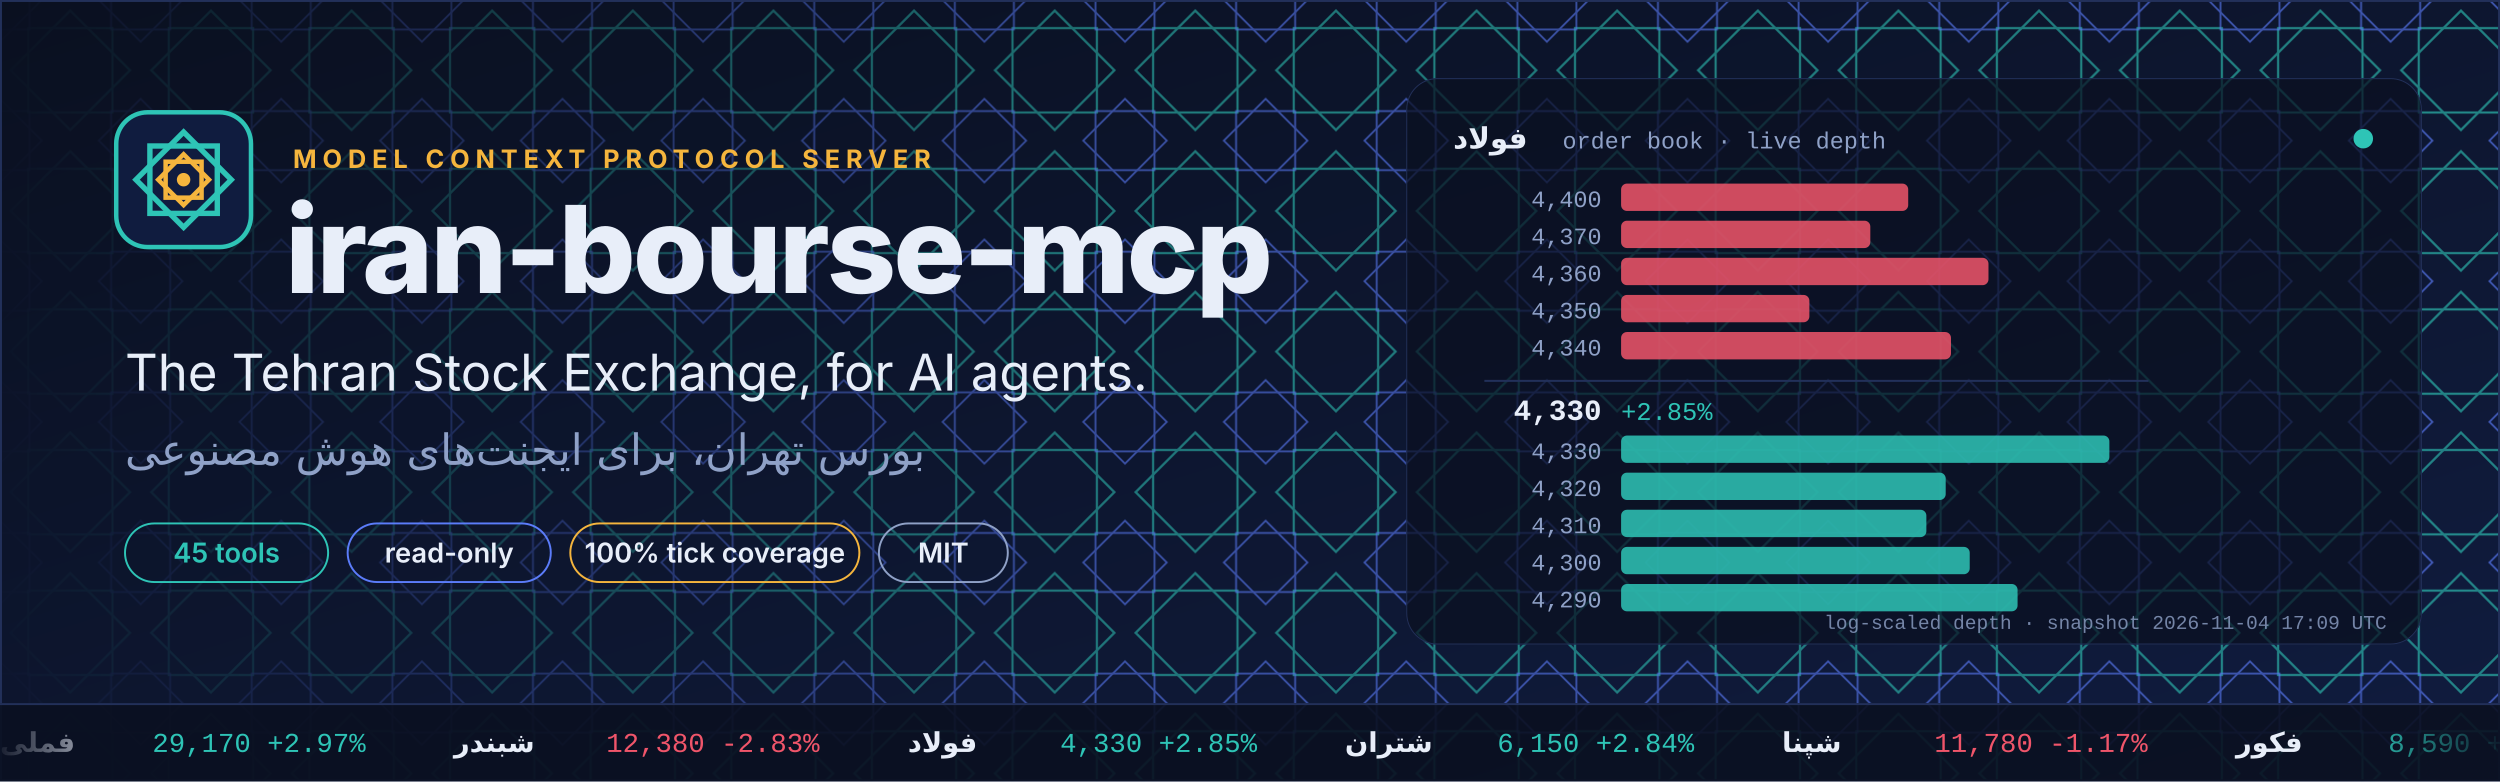
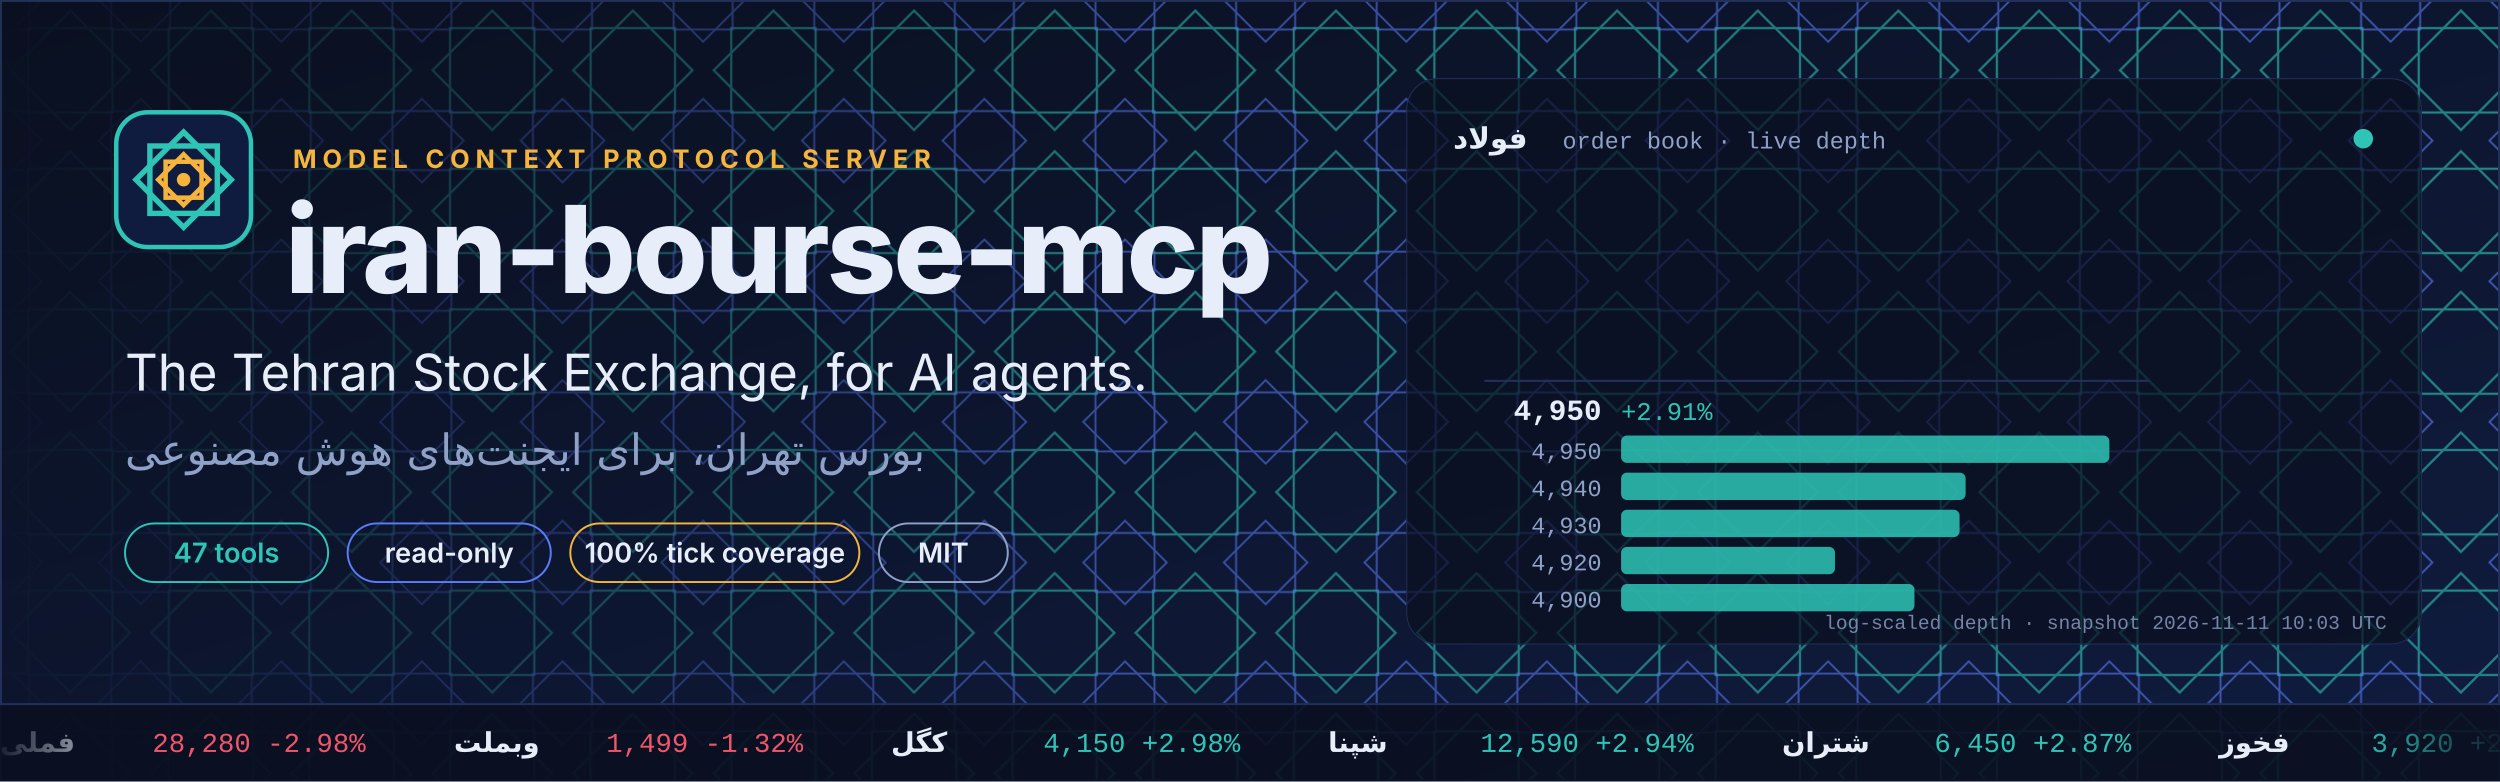
<svg xmlns="http://www.w3.org/2000/svg" viewBox="0 0 1280 400" width="1280" height="400" role="img" aria-label="iran-bourse-mcp: the Tehran Stock Exchange for AI agents">
  <defs>
    <linearGradient id="bg" x1="0" y1="0" x2="1" y2="1">
      <stop offset="0" stop-color="#0A1020" />
      <stop offset="1" stop-color="#101C3F" />
    </linearGradient>
    <linearGradient id="fade" x1="0" y1="0" x2="1" y2="0">
      <stop offset="0" stop-color="#fff" stop-opacity="0" />
      <stop offset=".45" stop-color="#fff" stop-opacity=".9" />
      <stop offset="1" stop-color="#fff" />
    </linearGradient>
    <mask id="m">
      <rect width="1280" height="400" fill="url(#fade)" />
    </mask>
    <linearGradient id="tfade" x1="0" y1="0" x2="1" y2="0">
      <stop offset="0" stop-color="#fff" stop-opacity="0" />
      <stop offset=".06" stop-color="#fff" />
      <stop offset=".94" stop-color="#fff" />
      <stop offset="1" stop-color="#fff" stop-opacity="0" />
    </linearGradient>
    <mask id="tm">
      <rect width="1280" height="40" fill="url(#tfade)" />
    </mask>
    <pattern id="tiles" width="72" height="72" patternUnits="userSpaceOnUse">
      <g transform="translate(36.0 36.0)" fill="none" stroke="#2EC4B6" stroke-width="1.2" opacity="0.6">
        <rect x="-21.6" y="-21.6" width="43.2" height="43.2" />
        <rect x="-21.6" y="-21.6" width="43.2" height="43.2" transform="rotate(45)" />
      </g>
      <g transform="translate(0 0)" fill="none" stroke="#5B7CFA" stroke-width="1" opacity="0.6">
        <rect x="-15.12" y="-15.12" width="30.24" height="30.24" />
        <rect x="-15.12" y="-15.12" width="30.24" height="30.24" transform="rotate(45)" />
      </g>
      <g transform="translate(72 0)" fill="none" stroke="#5B7CFA" stroke-width="1" opacity="0.6">
        <rect x="-15.12" y="-15.12" width="30.24" height="30.24" />
        <rect x="-15.12" y="-15.12" width="30.24" height="30.24" transform="rotate(45)" />
      </g>
      <g transform="translate(0 72)" fill="none" stroke="#5B7CFA" stroke-width="1" opacity="0.6">
        <rect x="-15.12" y="-15.12" width="30.24" height="30.24" />
        <rect x="-15.12" y="-15.12" width="30.24" height="30.24" transform="rotate(45)" />
      </g>
      <g transform="translate(72 72)" fill="none" stroke="#5B7CFA" stroke-width="1" opacity="0.6">
        <rect x="-15.12" y="-15.12" width="30.24" height="30.24" />
        <rect x="-15.12" y="-15.12" width="30.24" height="30.24" transform="rotate(45)" />
      </g>
    </pattern>
    <clipPath id="ob">
      <rect x="720" y="40" width="520" height="290" rx="16" />
    </clipPath>
  </defs>
  <rect width="1280" height="400" fill="url(#bg)" />
  <rect width="1280" height="400" fill="url(#tiles)" mask="url(#m)" />
  <rect x=".5" y=".5" width="1279" height="399" fill="none" stroke="#22305A" />
  <g transform="translate(94 92) scale(1.15)">
    <rect x="-30" y="-30" width="60" height="60" rx="14" fill="#101C3F" stroke="#2EC4B6" stroke-width="2" />
    <g transform="translate(0 0)" fill="none" stroke="#2EC4B6" stroke-width="2.4" opacity="1">
      <rect x="-15" y="-15" width="30" height="30" />
      <rect x="-15" y="-15" width="30" height="30" transform="rotate(45)" />
    </g>
    <g transform="translate(0 0)" fill="none" stroke="#F5B53D" stroke-width="2" opacity="1">
      <rect x="-8" y="-8" width="16" height="16" />
      <rect x="-8" y="-8" width="16" height="16" transform="rotate(45)" />
    </g>
    <circle r="3" fill="#F5B53D" />
  </g>
  <text x="150" y="86" font-family="'Segoe UI','Inter','Helvetica Neue',Tahoma,Arial,sans-serif" font-size="13" font-weight="700" letter-spacing="3" fill="#F5B53D">MODEL CONTEXT PROTOCOL SERVER</text>
  <text x="146" y="150" font-family="'Segoe UI','Inter','Helvetica Neue',Tahoma,Arial,sans-serif" font-size="62" font-weight="800" fill="#E8EEF9" letter-spacing="-1.5">iran-bourse-mcp</text>
  <text x="64" y="200" font-family="'Segoe UI','Inter','Helvetica Neue',Tahoma,Arial,sans-serif" font-size="26" fill="#E8EEF9">The Tehran Stock Exchange, for AI agents.</text>
  <text x="64" y="238" font-family="'Segoe UI','Inter','Helvetica Neue',Tahoma,Arial,sans-serif" font-size="22" fill="#8FA1C7" unicode-bidi="plaintext">بورس تهران، برای ایجنت‌های هوش مصنوعی</text>
  <g font-family="'Segoe UI','Inter','Helvetica Neue',Tahoma,Arial,sans-serif" font-size="14" font-weight="600">
    <rect x="64" y="268" width="104" height="30" rx="15" fill="none" stroke="#2EC4B6" />
-     <text x="116" y="288" text-anchor="middle" fill="#2EC4B6">45 tools</text>
+     <text x="116" y="288" text-anchor="middle" fill="#2EC4B6">47 tools</text>
    <rect x="178" y="268" width="104" height="30" rx="15" fill="none" stroke="#5B7CFA" />
    <text x="230" y="288" text-anchor="middle" fill="#E8EEF9">read-only</text>
    <rect x="292" y="268" width="148" height="30" rx="15" fill="none" stroke="#F5B53D" />
    <text x="366" y="288" text-anchor="middle" fill="#E8EEF9">100% tick coverage</text>
    <rect x="450" y="268" width="66" height="30" rx="15" fill="none" stroke="#8FA1C7" />
    <text x="483" y="288" text-anchor="middle" fill="#E8EEF9">MIT</text>
  </g>
  <g clip-path="url(#ob)">
    <rect x="720" y="40" width="520" height="290" rx="16" fill="#0A1020" fill-opacity=".72" stroke="#22305A" />
    <text x="744" y="76" font-family="'Segoe UI','Inter','Helvetica Neue',Tahoma,Arial,sans-serif" font-size="15" font-weight="700" fill="#E8EEF9">فولاد</text>
    <text x="800" y="76" font-family="'JetBrains Mono','SFMono-Regular',Consolas,'Liberation Mono',Menlo,monospace" font-size="12" fill="#8FA1C7">order book · live depth</text>
    <circle cx="1210" cy="71" r="5" fill="#2EC4B6">
      <animate attributeName="opacity" values="1;.25;1" dur="1.6s" repeatCount="indefinite" />
    </circle>
-     <g>
-       <rect x="830" y="94" width="147.0" height="14" rx="3" fill="#F0556A" opacity=".85">
-         <animate attributeName="width" values="147.0;105.8;154.3;147.0" dur="3.0s" repeatCount="indefinite" />
-       </rect>
-       <text x="820" y="106" text-anchor="end" font-family="'JetBrains Mono','SFMono-Regular',Consolas,'Liberation Mono',Menlo,monospace" font-size="12" fill="#8FA1C7">4,400</text>
-     </g>
-     <g>
-       <rect x="830" y="113" width="127.6" height="14" rx="3" fill="#F0556A" opacity=".85">
-         <animate attributeName="width" values="127.6;91.9;134.0;127.6" dur="3.7s" repeatCount="indefinite" />
-       </rect>
-       <text x="820" y="125" text-anchor="end" font-family="'JetBrains Mono','SFMono-Regular',Consolas,'Liberation Mono',Menlo,monospace" font-size="12" fill="#8FA1C7">4,370</text>
-     </g>
-     <g>
-       <rect x="830" y="132" width="188.1" height="14" rx="3" fill="#F0556A" opacity=".85">
-         <animate attributeName="width" values="188.1;135.4;197.5;188.1" dur="4.4s" repeatCount="indefinite" />
-       </rect>
-       <text x="820" y="144" text-anchor="end" font-family="'JetBrains Mono','SFMono-Regular',Consolas,'Liberation Mono',Menlo,monospace" font-size="12" fill="#8FA1C7">4,360</text>
-     </g>
-     <g>
-       <rect x="830" y="151" width="96.4" height="14" rx="3" fill="#F0556A" opacity=".85">
-         <animate attributeName="width" values="96.4;69.4;101.2;96.4" dur="5.1s" repeatCount="indefinite" />
-       </rect>
-       <text x="820" y="163" text-anchor="end" font-family="'JetBrains Mono','SFMono-Regular',Consolas,'Liberation Mono',Menlo,monospace" font-size="12" fill="#8FA1C7">4,350</text>
-     </g>
-     <g>
-       <rect x="830" y="170" width="168.9" height="14" rx="3" fill="#F0556A" opacity=".85">
-         <animate attributeName="width" values="168.9;121.6;177.3;168.9" dur="5.8s" repeatCount="indefinite" />
-       </rect>
-       <text x="820" y="182" text-anchor="end" font-family="'JetBrains Mono','SFMono-Regular',Consolas,'Liberation Mono',Menlo,monospace" font-size="12" fill="#8FA1C7">4,340</text>
-     </g>
    <line x1="760" x2="1100" y1="195" y2="195" stroke="#22305A" />
-     <text x="820" y="215" text-anchor="end" font-family="'JetBrains Mono','SFMono-Regular',Consolas,'Liberation Mono',Menlo,monospace" font-size="15" font-weight="700" fill="#E8EEF9">4,330</text>
-     <text x="830" y="215" font-family="'JetBrains Mono','SFMono-Regular',Consolas,'Liberation Mono',Menlo,monospace" font-size="13" fill="#2EC4B6">+2.85%</text>
+     <text x="820" y="215" text-anchor="end" font-family="'JetBrains Mono','SFMono-Regular',Consolas,'Liberation Mono',Menlo,monospace" font-size="15" font-weight="700" fill="#E8EEF9">4,950</text>
+     <text x="830" y="215" font-family="'JetBrains Mono','SFMono-Regular',Consolas,'Liberation Mono',Menlo,monospace" font-size="13" fill="#2EC4B6">+2.91%</text>
    <g>
      <rect x="830" y="223" width="250.0" height="14" rx="3" fill="#2EC4B6" opacity=".85">
        <animate attributeName="width" values="250.0;270.0;200.0;250.0" dur="2.6s" repeatCount="indefinite" />
      </rect>
-       <text x="820" y="235" text-anchor="end" font-family="'JetBrains Mono','SFMono-Regular',Consolas,'Liberation Mono',Menlo,monospace" font-size="12" fill="#8FA1C7">4,330</text>
-     </g>
-     <g>
-       <rect x="830" y="242" width="166.2" height="14" rx="3" fill="#2EC4B6" opacity=".85">
-         <animate attributeName="width" values="166.2;179.5;133.0;166.2" dur="3.2s" repeatCount="indefinite" />
-       </rect>
-       <text x="820" y="254" text-anchor="end" font-family="'JetBrains Mono','SFMono-Regular',Consolas,'Liberation Mono',Menlo,monospace" font-size="12" fill="#8FA1C7">4,320</text>
-     </g>
-     <g>
-       <rect x="830" y="261" width="156.3" height="14" rx="3" fill="#2EC4B6" opacity=".85">
-         <animate attributeName="width" values="156.3;168.8;125.0;156.3" dur="3.8s" repeatCount="indefinite" />
-       </rect>
-       <text x="820" y="273" text-anchor="end" font-family="'JetBrains Mono','SFMono-Regular',Consolas,'Liberation Mono',Menlo,monospace" font-size="12" fill="#8FA1C7">4,310</text>
-     </g>
-     <g>
-       <rect x="830" y="280" width="178.5" height="14" rx="3" fill="#2EC4B6" opacity=".85">
-         <animate attributeName="width" values="178.5;192.8;142.8;178.5" dur="4.4s" repeatCount="indefinite" />
-       </rect>
-       <text x="820" y="292" text-anchor="end" font-family="'JetBrains Mono','SFMono-Regular',Consolas,'Liberation Mono',Menlo,monospace" font-size="12" fill="#8FA1C7">4,300</text>
-     </g>
-     <g>
-       <rect x="830" y="299" width="203.0" height="14" rx="3" fill="#2EC4B6" opacity=".85">
-         <animate attributeName="width" values="203.0;219.2;162.4;203.0" dur="5.0s" repeatCount="indefinite" />
-       </rect>
-       <text x="820" y="311" text-anchor="end" font-family="'JetBrains Mono','SFMono-Regular',Consolas,'Liberation Mono',Menlo,monospace" font-size="12" fill="#8FA1C7">4,290</text>
-     </g>
-   </g>
-   <text x="1222" y="322" text-anchor="end" font-family="'JetBrains Mono','SFMono-Regular',Consolas,'Liberation Mono',Menlo,monospace" font-size="10" fill="#8FA1C7" opacity=".8">log-scaled depth · snapshot 2026-11-04 17:09 UTC</text>
+       <text x="820" y="235" text-anchor="end" font-family="'JetBrains Mono','SFMono-Regular',Consolas,'Liberation Mono',Menlo,monospace" font-size="12" fill="#8FA1C7">4,950</text>
+     </g>
+     <g>
+       <rect x="830" y="242" width="176.4" height="14" rx="3" fill="#2EC4B6" opacity=".85">
+         <animate attributeName="width" values="176.4;190.5;141.1;176.4" dur="3.2s" repeatCount="indefinite" />
+       </rect>
+       <text x="820" y="254" text-anchor="end" font-family="'JetBrains Mono','SFMono-Regular',Consolas,'Liberation Mono',Menlo,monospace" font-size="12" fill="#8FA1C7">4,940</text>
+     </g>
+     <g>
+       <rect x="830" y="261" width="173.3" height="14" rx="3" fill="#2EC4B6" opacity=".85">
+         <animate attributeName="width" values="173.3;187.2;138.7;173.3" dur="3.8s" repeatCount="indefinite" />
+       </rect>
+       <text x="820" y="273" text-anchor="end" font-family="'JetBrains Mono','SFMono-Regular',Consolas,'Liberation Mono',Menlo,monospace" font-size="12" fill="#8FA1C7">4,930</text>
+     </g>
+     <g>
+       <rect x="830" y="280" width="109.5" height="14" rx="3" fill="#2EC4B6" opacity=".85">
+         <animate attributeName="width" values="109.5;118.2;87.6;109.5" dur="4.4s" repeatCount="indefinite" />
+       </rect>
+       <text x="820" y="292" text-anchor="end" font-family="'JetBrains Mono','SFMono-Regular',Consolas,'Liberation Mono',Menlo,monospace" font-size="12" fill="#8FA1C7">4,920</text>
+     </g>
+     <g>
+       <rect x="830" y="299" width="150.2" height="14" rx="3" fill="#2EC4B6" opacity=".85">
+         <animate attributeName="width" values="150.2;162.2;120.1;150.2" dur="5.0s" repeatCount="indefinite" />
+       </rect>
+       <text x="820" y="311" text-anchor="end" font-family="'JetBrains Mono','SFMono-Regular',Consolas,'Liberation Mono',Menlo,monospace" font-size="12" fill="#8FA1C7">4,900</text>
+     </g>
+   </g>
+   <text x="1222" y="322" text-anchor="end" font-family="'JetBrains Mono','SFMono-Regular',Consolas,'Liberation Mono',Menlo,monospace" font-size="10" fill="#8FA1C7" opacity=".8">log-scaled depth · snapshot 2026-11-11 10:03 UTC</text>
  <rect x="0" y="360" width="1280" height="40" fill="#0A1020" opacity=".9" />
  <line x1="0" x2="1280" y1="360.5" y2="360.5" stroke="#22305A" />
  <g mask="url(#tm)" transform="translate(0 360)">
    <g transform="translate(0 25)">
      <g>
-         <animateTransform attributeName="transform" type="translate" from="0 0" to="-3211 0" dur="58s" repeatCount="indefinite" />
+         <animateTransform attributeName="transform" type="translate" from="0 0" to="-3168 0" dur="58s" repeatCount="indefinite" />
        <text x="0" y="0" font-family="'Segoe UI','Inter','Helvetica Neue',Tahoma,Arial,sans-serif" font-size="14" font-weight="700" fill="#E8EEF9">فملی</text>
-         <text x="78" y="0" font-family="'JetBrains Mono','SFMono-Regular',Consolas,'Liberation Mono',Menlo,monospace" font-size="14" fill="#2EC4B6">29,170  +2.97%</text>
-         <text x="232.4" y="0" font-family="'Segoe UI','Inter','Helvetica Neue',Tahoma,Arial,sans-serif" font-size="14" font-weight="700" fill="#E8EEF9">شبندر</text>
-         <text x="310.4" y="0" font-family="'JetBrains Mono','SFMono-Regular',Consolas,'Liberation Mono',Menlo,monospace" font-size="14" fill="#F0556A">12,380  -2.83%</text>
-         <text x="464.8" y="0" font-family="'Segoe UI','Inter','Helvetica Neue',Tahoma,Arial,sans-serif" font-size="14" font-weight="700" fill="#E8EEF9">فولاد</text>
-         <text x="542.8" y="0" font-family="'JetBrains Mono','SFMono-Regular',Consolas,'Liberation Mono',Menlo,monospace" font-size="14" fill="#2EC4B6">4,330  +2.85%</text>
-         <text x="688.6" y="0" font-family="'Segoe UI','Inter','Helvetica Neue',Tahoma,Arial,sans-serif" font-size="14" font-weight="700" fill="#E8EEF9">شتران</text>
-         <text x="766.6" y="0" font-family="'JetBrains Mono','SFMono-Regular',Consolas,'Liberation Mono',Menlo,monospace" font-size="14" fill="#2EC4B6">6,150  +2.84%</text>
-         <text x="912.4" y="0" font-family="'Segoe UI','Inter','Helvetica Neue',Tahoma,Arial,sans-serif" font-size="14" font-weight="700" fill="#E8EEF9">شپنا</text>
-         <text x="990.4" y="0" font-family="'JetBrains Mono','SFMono-Regular',Consolas,'Liberation Mono',Menlo,monospace" font-size="14" fill="#F0556A">11,780  -1.17%</text>
-         <text x="1144.8" y="0" font-family="'Segoe UI','Inter','Helvetica Neue',Tahoma,Arial,sans-serif" font-size="14" font-weight="700" fill="#E8EEF9">فکور</text>
-         <text x="1222.8" y="0" font-family="'JetBrains Mono','SFMono-Regular',Consolas,'Liberation Mono',Menlo,monospace" font-size="14" fill="#2EC4B6">8,590  +2.02%</text>
-         <text x="1368.6" y="0" font-family="'Segoe UI','Inter','Helvetica Neue',Tahoma,Arial,sans-serif" font-size="14" font-weight="700" fill="#E8EEF9">وبملت</text>
-         <text x="1446.6" y="0" font-family="'JetBrains Mono','SFMono-Regular',Consolas,'Liberation Mono',Menlo,monospace" font-size="14" fill="#2EC4B6">1,434  +2.94%</text>
-         <text x="1592.4" y="0" font-family="'Segoe UI','Inter','Helvetica Neue',Tahoma,Arial,sans-serif" font-size="14" font-weight="700" fill="#E8EEF9">جم2</text>
-         <text x="1670.4" y="0" font-family="'JetBrains Mono','SFMono-Regular',Consolas,'Liberation Mono',Menlo,monospace" font-size="14" fill="#2EC4B6">74,120  +2.99%</text>
-         <text x="1824.8" y="0" font-family="'Segoe UI','Inter','Helvetica Neue',Tahoma,Arial,sans-serif" font-size="14" font-weight="700" fill="#E8EEF9">فخوز2</text>
-         <text x="1902.8" y="0" font-family="'JetBrains Mono','SFMono-Regular',Consolas,'Liberation Mono',Menlo,monospace" font-size="14" fill="#2EC4B6">3,600  +1.41%</text>
-         <text x="2048.6" y="0" font-family="'Segoe UI','Inter','Helvetica Neue',Tahoma,Arial,sans-serif" font-size="14" font-weight="700" fill="#E8EEF9">فزر</text>
-         <text x="2126.6" y="0" font-family="'JetBrains Mono','SFMono-Regular',Consolas,'Liberation Mono',Menlo,monospace" font-size="14" fill="#2EC4B6">322,500  +2.97%</text>
-         <text x="2289.6" y="0" font-family="'Segoe UI','Inter','Helvetica Neue',Tahoma,Arial,sans-serif" font-size="14" font-weight="700" fill="#E8EEF9">فپردیس</text>
-         <text x="2367.6" y="0" font-family="'JetBrains Mono','SFMono-Regular',Consolas,'Liberation Mono',Menlo,monospace" font-size="14" fill="#F0556A">101,100  -0.79%</text>
-         <text x="2530.6" y="0" font-family="'Segoe UI','Inter','Helvetica Neue',Tahoma,Arial,sans-serif" font-size="14" font-weight="700" fill="#E8EEF9">انتخاب</text>
-         <text x="2608.6" y="0" font-family="'JetBrains Mono','SFMono-Regular',Consolas,'Liberation Mono',Menlo,monospace" font-size="14" fill="#2EC4B6">2,676  +2.96%</text>
-         <text x="2754.4" y="0" font-family="'Segoe UI','Inter','Helvetica Neue',Tahoma,Arial,sans-serif" font-size="14" font-weight="700" fill="#E8EEF9">فنقره</text>
-         <text x="2832.4" y="0" font-family="'JetBrains Mono','SFMono-Regular',Consolas,'Liberation Mono',Menlo,monospace" font-size="14" fill="#2EC4B6">30,200  +2.97%</text>
-         <text x="2986.8" y="0" font-family="'Segoe UI','Inter','Helvetica Neue',Tahoma,Arial,sans-serif" font-size="14" font-weight="700" fill="#E8EEF9">وکغدیر</text>
-         <text x="3064.8" y="0" font-family="'JetBrains Mono','SFMono-Regular',Consolas,'Liberation Mono',Menlo,monospace" font-size="14" fill="#2EC4B6">9,220  +2.90%</text>
-         <g transform="translate(3211 0)">
+         <text x="78" y="0" font-family="'JetBrains Mono','SFMono-Regular',Consolas,'Liberation Mono',Menlo,monospace" font-size="14" fill="#F0556A">28,280  -2.98%</text>
+         <text x="232.4" y="0" font-family="'Segoe UI','Inter','Helvetica Neue',Tahoma,Arial,sans-serif" font-size="14" font-weight="700" fill="#E8EEF9">وبملت</text>
+         <text x="310.4" y="0" font-family="'JetBrains Mono','SFMono-Regular',Consolas,'Liberation Mono',Menlo,monospace" font-size="14" fill="#F0556A">1,499  -1.32%</text>
+         <text x="456.2" y="0" font-family="'Segoe UI','Inter','Helvetica Neue',Tahoma,Arial,sans-serif" font-size="14" font-weight="700" fill="#E8EEF9">کگل</text>
+         <text x="534.2" y="0" font-family="'JetBrains Mono','SFMono-Regular',Consolas,'Liberation Mono',Menlo,monospace" font-size="14" fill="#2EC4B6">4,150  +2.98%</text>
+         <text x="680.0" y="0" font-family="'Segoe UI','Inter','Helvetica Neue',Tahoma,Arial,sans-serif" font-size="14" font-weight="700" fill="#E8EEF9">شپنا</text>
+         <text x="758.0" y="0" font-family="'JetBrains Mono','SFMono-Regular',Consolas,'Liberation Mono',Menlo,monospace" font-size="14" fill="#2EC4B6">12,590  +2.94%</text>
+         <text x="912.4" y="0" font-family="'Segoe UI','Inter','Helvetica Neue',Tahoma,Arial,sans-serif" font-size="14" font-weight="700" fill="#E8EEF9">شتران</text>
+         <text x="990.4" y="0" font-family="'JetBrains Mono','SFMono-Regular',Consolas,'Liberation Mono',Menlo,monospace" font-size="14" fill="#2EC4B6">6,450  +2.87%</text>
+         <text x="1136.2" y="0" font-family="'Segoe UI','Inter','Helvetica Neue',Tahoma,Arial,sans-serif" font-size="14" font-weight="700" fill="#E8EEF9">فخوز</text>
+         <text x="1214.2" y="0" font-family="'JetBrains Mono','SFMono-Regular',Consolas,'Liberation Mono',Menlo,monospace" font-size="14" fill="#2EC4B6">3,920  +2.08%</text>
+         <text x="1360.0" y="0" font-family="'Segoe UI','Inter','Helvetica Neue',Tahoma,Arial,sans-serif" font-size="14" font-weight="700" fill="#E8EEF9">فزر</text>
+         <text x="1438.0" y="0" font-family="'JetBrains Mono','SFMono-Regular',Consolas,'Liberation Mono',Menlo,monospace" font-size="14" fill="#F0556A">299,600  -2.98%</text>
+         <text x="1601.0" y="0" font-family="'Segoe UI','Inter','Helvetica Neue',Tahoma,Arial,sans-serif" font-size="14" font-weight="700" fill="#E8EEF9">وتجارت</text>
+         <text x="1679.0" y="0" font-family="'JetBrains Mono','SFMono-Regular',Consolas,'Liberation Mono',Menlo,monospace" font-size="14" fill="#2EC4B6">966  +2.99%</text>
+         <text x="1807.6" y="0" font-family="'Segoe UI','Inter','Helvetica Neue',Tahoma,Arial,sans-serif" font-size="14" font-weight="700" fill="#E8EEF9">شستا</text>
+         <text x="1885.6" y="0" font-family="'JetBrains Mono','SFMono-Regular',Consolas,'Liberation Mono',Menlo,monospace" font-size="14" fill="#2EC4B6">3,690  +2.79%</text>
+         <text x="2031.4" y="0" font-family="'Segoe UI','Inter','Helvetica Neue',Tahoma,Arial,sans-serif" font-size="14" font-weight="700" fill="#E8EEF9">فکور</text>
+         <text x="2109.4" y="0" font-family="'JetBrains Mono','SFMono-Regular',Consolas,'Liberation Mono',Menlo,monospace" font-size="14" fill="#2EC4B6">8,460  +2.92%</text>
+         <text x="2255.2" y="0" font-family="'Segoe UI','Inter','Helvetica Neue',Tahoma,Arial,sans-serif" font-size="14" font-weight="700" fill="#E8EEF9">فارس</text>
+         <text x="2333.2" y="0" font-family="'JetBrains Mono','SFMono-Regular',Consolas,'Liberation Mono',Menlo,monospace" font-size="14" fill="#2EC4B6">16,270  +2.97%</text>
+         <text x="2487.6" y="0" font-family="'Segoe UI','Inter','Helvetica Neue',Tahoma,Arial,sans-serif" font-size="14" font-weight="700" fill="#E8EEF9">فولاد</text>
+         <text x="2565.6" y="0" font-family="'JetBrains Mono','SFMono-Regular',Consolas,'Liberation Mono',Menlo,monospace" font-size="14" fill="#2EC4B6">4,950  +2.91%</text>
+         <text x="2711.4" y="0" font-family="'Segoe UI','Inter','Helvetica Neue',Tahoma,Arial,sans-serif" font-size="14" font-weight="700" fill="#E8EEF9">شبندر</text>
+         <text x="2789.4" y="0" font-family="'JetBrains Mono','SFMono-Regular',Consolas,'Liberation Mono',Menlo,monospace" font-size="14" fill="#2EC4B6">12,590  +0.48%</text>
+         <text x="2943.8" y="0" font-family="'Segoe UI','Inter','Helvetica Neue',Tahoma,Arial,sans-serif" font-size="14" font-weight="700" fill="#E8EEF9">ومعادن</text>
+         <text x="3021.8" y="0" font-family="'JetBrains Mono','SFMono-Regular',Consolas,'Liberation Mono',Menlo,monospace" font-size="14" fill="#2EC4B6">4,420  +2.79%</text>
+         <g transform="translate(3168 0)">
          <text x="0" y="0" font-family="'Segoe UI','Inter','Helvetica Neue',Tahoma,Arial,sans-serif" font-size="14" font-weight="700" fill="#E8EEF9">فملی</text>
-           <text x="78" y="0" font-family="'JetBrains Mono','SFMono-Regular',Consolas,'Liberation Mono',Menlo,monospace" font-size="14" fill="#2EC4B6">29,170  +2.97%</text>
-           <text x="232.4" y="0" font-family="'Segoe UI','Inter','Helvetica Neue',Tahoma,Arial,sans-serif" font-size="14" font-weight="700" fill="#E8EEF9">شبندر</text>
-           <text x="310.4" y="0" font-family="'JetBrains Mono','SFMono-Regular',Consolas,'Liberation Mono',Menlo,monospace" font-size="14" fill="#F0556A">12,380  -2.83%</text>
-           <text x="464.8" y="0" font-family="'Segoe UI','Inter','Helvetica Neue',Tahoma,Arial,sans-serif" font-size="14" font-weight="700" fill="#E8EEF9">فولاد</text>
-           <text x="542.8" y="0" font-family="'JetBrains Mono','SFMono-Regular',Consolas,'Liberation Mono',Menlo,monospace" font-size="14" fill="#2EC4B6">4,330  +2.85%</text>
-           <text x="688.6" y="0" font-family="'Segoe UI','Inter','Helvetica Neue',Tahoma,Arial,sans-serif" font-size="14" font-weight="700" fill="#E8EEF9">شتران</text>
-           <text x="766.6" y="0" font-family="'JetBrains Mono','SFMono-Regular',Consolas,'Liberation Mono',Menlo,monospace" font-size="14" fill="#2EC4B6">6,150  +2.84%</text>
-           <text x="912.4" y="0" font-family="'Segoe UI','Inter','Helvetica Neue',Tahoma,Arial,sans-serif" font-size="14" font-weight="700" fill="#E8EEF9">شپنا</text>
-           <text x="990.4" y="0" font-family="'JetBrains Mono','SFMono-Regular',Consolas,'Liberation Mono',Menlo,monospace" font-size="14" fill="#F0556A">11,780  -1.17%</text>
-           <text x="1144.8" y="0" font-family="'Segoe UI','Inter','Helvetica Neue',Tahoma,Arial,sans-serif" font-size="14" font-weight="700" fill="#E8EEF9">فکور</text>
-           <text x="1222.8" y="0" font-family="'JetBrains Mono','SFMono-Regular',Consolas,'Liberation Mono',Menlo,monospace" font-size="14" fill="#2EC4B6">8,590  +2.02%</text>
-           <text x="1368.6" y="0" font-family="'Segoe UI','Inter','Helvetica Neue',Tahoma,Arial,sans-serif" font-size="14" font-weight="700" fill="#E8EEF9">وبملت</text>
-           <text x="1446.6" y="0" font-family="'JetBrains Mono','SFMono-Regular',Consolas,'Liberation Mono',Menlo,monospace" font-size="14" fill="#2EC4B6">1,434  +2.94%</text>
-           <text x="1592.4" y="0" font-family="'Segoe UI','Inter','Helvetica Neue',Tahoma,Arial,sans-serif" font-size="14" font-weight="700" fill="#E8EEF9">جم2</text>
-           <text x="1670.4" y="0" font-family="'JetBrains Mono','SFMono-Regular',Consolas,'Liberation Mono',Menlo,monospace" font-size="14" fill="#2EC4B6">74,120  +2.99%</text>
-           <text x="1824.8" y="0" font-family="'Segoe UI','Inter','Helvetica Neue',Tahoma,Arial,sans-serif" font-size="14" font-weight="700" fill="#E8EEF9">فخوز2</text>
-           <text x="1902.8" y="0" font-family="'JetBrains Mono','SFMono-Regular',Consolas,'Liberation Mono',Menlo,monospace" font-size="14" fill="#2EC4B6">3,600  +1.41%</text>
-           <text x="2048.6" y="0" font-family="'Segoe UI','Inter','Helvetica Neue',Tahoma,Arial,sans-serif" font-size="14" font-weight="700" fill="#E8EEF9">فزر</text>
-           <text x="2126.6" y="0" font-family="'JetBrains Mono','SFMono-Regular',Consolas,'Liberation Mono',Menlo,monospace" font-size="14" fill="#2EC4B6">322,500  +2.97%</text>
-           <text x="2289.6" y="0" font-family="'Segoe UI','Inter','Helvetica Neue',Tahoma,Arial,sans-serif" font-size="14" font-weight="700" fill="#E8EEF9">فپردیس</text>
-           <text x="2367.6" y="0" font-family="'JetBrains Mono','SFMono-Regular',Consolas,'Liberation Mono',Menlo,monospace" font-size="14" fill="#F0556A">101,100  -0.79%</text>
-           <text x="2530.6" y="0" font-family="'Segoe UI','Inter','Helvetica Neue',Tahoma,Arial,sans-serif" font-size="14" font-weight="700" fill="#E8EEF9">انتخاب</text>
-           <text x="2608.6" y="0" font-family="'JetBrains Mono','SFMono-Regular',Consolas,'Liberation Mono',Menlo,monospace" font-size="14" fill="#2EC4B6">2,676  +2.96%</text>
-           <text x="2754.4" y="0" font-family="'Segoe UI','Inter','Helvetica Neue',Tahoma,Arial,sans-serif" font-size="14" font-weight="700" fill="#E8EEF9">فنقره</text>
-           <text x="2832.4" y="0" font-family="'JetBrains Mono','SFMono-Regular',Consolas,'Liberation Mono',Menlo,monospace" font-size="14" fill="#2EC4B6">30,200  +2.97%</text>
-           <text x="2986.8" y="0" font-family="'Segoe UI','Inter','Helvetica Neue',Tahoma,Arial,sans-serif" font-size="14" font-weight="700" fill="#E8EEF9">وکغدیر</text>
-           <text x="3064.8" y="0" font-family="'JetBrains Mono','SFMono-Regular',Consolas,'Liberation Mono',Menlo,monospace" font-size="14" fill="#2EC4B6">9,220  +2.90%</text>
+           <text x="78" y="0" font-family="'JetBrains Mono','SFMono-Regular',Consolas,'Liberation Mono',Menlo,monospace" font-size="14" fill="#F0556A">28,280  -2.98%</text>
+           <text x="232.4" y="0" font-family="'Segoe UI','Inter','Helvetica Neue',Tahoma,Arial,sans-serif" font-size="14" font-weight="700" fill="#E8EEF9">وبملت</text>
+           <text x="310.4" y="0" font-family="'JetBrains Mono','SFMono-Regular',Consolas,'Liberation Mono',Menlo,monospace" font-size="14" fill="#F0556A">1,499  -1.32%</text>
+           <text x="456.2" y="0" font-family="'Segoe UI','Inter','Helvetica Neue',Tahoma,Arial,sans-serif" font-size="14" font-weight="700" fill="#E8EEF9">کگل</text>
+           <text x="534.2" y="0" font-family="'JetBrains Mono','SFMono-Regular',Consolas,'Liberation Mono',Menlo,monospace" font-size="14" fill="#2EC4B6">4,150  +2.98%</text>
+           <text x="680.0" y="0" font-family="'Segoe UI','Inter','Helvetica Neue',Tahoma,Arial,sans-serif" font-size="14" font-weight="700" fill="#E8EEF9">شپنا</text>
+           <text x="758.0" y="0" font-family="'JetBrains Mono','SFMono-Regular',Consolas,'Liberation Mono',Menlo,monospace" font-size="14" fill="#2EC4B6">12,590  +2.94%</text>
+           <text x="912.4" y="0" font-family="'Segoe UI','Inter','Helvetica Neue',Tahoma,Arial,sans-serif" font-size="14" font-weight="700" fill="#E8EEF9">شتران</text>
+           <text x="990.4" y="0" font-family="'JetBrains Mono','SFMono-Regular',Consolas,'Liberation Mono',Menlo,monospace" font-size="14" fill="#2EC4B6">6,450  +2.87%</text>
+           <text x="1136.2" y="0" font-family="'Segoe UI','Inter','Helvetica Neue',Tahoma,Arial,sans-serif" font-size="14" font-weight="700" fill="#E8EEF9">فخوز</text>
+           <text x="1214.2" y="0" font-family="'JetBrains Mono','SFMono-Regular',Consolas,'Liberation Mono',Menlo,monospace" font-size="14" fill="#2EC4B6">3,920  +2.08%</text>
+           <text x="1360.0" y="0" font-family="'Segoe UI','Inter','Helvetica Neue',Tahoma,Arial,sans-serif" font-size="14" font-weight="700" fill="#E8EEF9">فزر</text>
+           <text x="1438.0" y="0" font-family="'JetBrains Mono','SFMono-Regular',Consolas,'Liberation Mono',Menlo,monospace" font-size="14" fill="#F0556A">299,600  -2.98%</text>
+           <text x="1601.0" y="0" font-family="'Segoe UI','Inter','Helvetica Neue',Tahoma,Arial,sans-serif" font-size="14" font-weight="700" fill="#E8EEF9">وتجارت</text>
+           <text x="1679.0" y="0" font-family="'JetBrains Mono','SFMono-Regular',Consolas,'Liberation Mono',Menlo,monospace" font-size="14" fill="#2EC4B6">966  +2.99%</text>
+           <text x="1807.6" y="0" font-family="'Segoe UI','Inter','Helvetica Neue',Tahoma,Arial,sans-serif" font-size="14" font-weight="700" fill="#E8EEF9">شستا</text>
+           <text x="1885.6" y="0" font-family="'JetBrains Mono','SFMono-Regular',Consolas,'Liberation Mono',Menlo,monospace" font-size="14" fill="#2EC4B6">3,690  +2.79%</text>
+           <text x="2031.4" y="0" font-family="'Segoe UI','Inter','Helvetica Neue',Tahoma,Arial,sans-serif" font-size="14" font-weight="700" fill="#E8EEF9">فکور</text>
+           <text x="2109.4" y="0" font-family="'JetBrains Mono','SFMono-Regular',Consolas,'Liberation Mono',Menlo,monospace" font-size="14" fill="#2EC4B6">8,460  +2.92%</text>
+           <text x="2255.2" y="0" font-family="'Segoe UI','Inter','Helvetica Neue',Tahoma,Arial,sans-serif" font-size="14" font-weight="700" fill="#E8EEF9">فارس</text>
+           <text x="2333.2" y="0" font-family="'JetBrains Mono','SFMono-Regular',Consolas,'Liberation Mono',Menlo,monospace" font-size="14" fill="#2EC4B6">16,270  +2.97%</text>
+           <text x="2487.6" y="0" font-family="'Segoe UI','Inter','Helvetica Neue',Tahoma,Arial,sans-serif" font-size="14" font-weight="700" fill="#E8EEF9">فولاد</text>
+           <text x="2565.6" y="0" font-family="'JetBrains Mono','SFMono-Regular',Consolas,'Liberation Mono',Menlo,monospace" font-size="14" fill="#2EC4B6">4,950  +2.91%</text>
+           <text x="2711.4" y="0" font-family="'Segoe UI','Inter','Helvetica Neue',Tahoma,Arial,sans-serif" font-size="14" font-weight="700" fill="#E8EEF9">شبندر</text>
+           <text x="2789.4" y="0" font-family="'JetBrains Mono','SFMono-Regular',Consolas,'Liberation Mono',Menlo,monospace" font-size="14" fill="#2EC4B6">12,590  +0.48%</text>
+           <text x="2943.8" y="0" font-family="'Segoe UI','Inter','Helvetica Neue',Tahoma,Arial,sans-serif" font-size="14" font-weight="700" fill="#E8EEF9">ومعادن</text>
+           <text x="3021.8" y="0" font-family="'JetBrains Mono','SFMono-Regular',Consolas,'Liberation Mono',Menlo,monospace" font-size="14" fill="#2EC4B6">4,420  +2.79%</text>
        </g>
-         <g transform="translate(6421 0)">
+         <g transform="translate(6335 0)">
          <text x="0" y="0" font-family="'Segoe UI','Inter','Helvetica Neue',Tahoma,Arial,sans-serif" font-size="14" font-weight="700" fill="#E8EEF9">فملی</text>
-           <text x="78" y="0" font-family="'JetBrains Mono','SFMono-Regular',Consolas,'Liberation Mono',Menlo,monospace" font-size="14" fill="#2EC4B6">29,170  +2.97%</text>
-           <text x="232.4" y="0" font-family="'Segoe UI','Inter','Helvetica Neue',Tahoma,Arial,sans-serif" font-size="14" font-weight="700" fill="#E8EEF9">شبندر</text>
-           <text x="310.4" y="0" font-family="'JetBrains Mono','SFMono-Regular',Consolas,'Liberation Mono',Menlo,monospace" font-size="14" fill="#F0556A">12,380  -2.83%</text>
-           <text x="464.8" y="0" font-family="'Segoe UI','Inter','Helvetica Neue',Tahoma,Arial,sans-serif" font-size="14" font-weight="700" fill="#E8EEF9">فولاد</text>
-           <text x="542.8" y="0" font-family="'JetBrains Mono','SFMono-Regular',Consolas,'Liberation Mono',Menlo,monospace" font-size="14" fill="#2EC4B6">4,330  +2.85%</text>
-           <text x="688.6" y="0" font-family="'Segoe UI','Inter','Helvetica Neue',Tahoma,Arial,sans-serif" font-size="14" font-weight="700" fill="#E8EEF9">شتران</text>
-           <text x="766.6" y="0" font-family="'JetBrains Mono','SFMono-Regular',Consolas,'Liberation Mono',Menlo,monospace" font-size="14" fill="#2EC4B6">6,150  +2.84%</text>
-           <text x="912.4" y="0" font-family="'Segoe UI','Inter','Helvetica Neue',Tahoma,Arial,sans-serif" font-size="14" font-weight="700" fill="#E8EEF9">شپنا</text>
-           <text x="990.4" y="0" font-family="'JetBrains Mono','SFMono-Regular',Consolas,'Liberation Mono',Menlo,monospace" font-size="14" fill="#F0556A">11,780  -1.17%</text>
-           <text x="1144.8" y="0" font-family="'Segoe UI','Inter','Helvetica Neue',Tahoma,Arial,sans-serif" font-size="14" font-weight="700" fill="#E8EEF9">فکور</text>
-           <text x="1222.8" y="0" font-family="'JetBrains Mono','SFMono-Regular',Consolas,'Liberation Mono',Menlo,monospace" font-size="14" fill="#2EC4B6">8,590  +2.02%</text>
-           <text x="1368.6" y="0" font-family="'Segoe UI','Inter','Helvetica Neue',Tahoma,Arial,sans-serif" font-size="14" font-weight="700" fill="#E8EEF9">وبملت</text>
-           <text x="1446.6" y="0" font-family="'JetBrains Mono','SFMono-Regular',Consolas,'Liberation Mono',Menlo,monospace" font-size="14" fill="#2EC4B6">1,434  +2.94%</text>
-           <text x="1592.4" y="0" font-family="'Segoe UI','Inter','Helvetica Neue',Tahoma,Arial,sans-serif" font-size="14" font-weight="700" fill="#E8EEF9">جم2</text>
-           <text x="1670.4" y="0" font-family="'JetBrains Mono','SFMono-Regular',Consolas,'Liberation Mono',Menlo,monospace" font-size="14" fill="#2EC4B6">74,120  +2.99%</text>
-           <text x="1824.8" y="0" font-family="'Segoe UI','Inter','Helvetica Neue',Tahoma,Arial,sans-serif" font-size="14" font-weight="700" fill="#E8EEF9">فخوز2</text>
-           <text x="1902.8" y="0" font-family="'JetBrains Mono','SFMono-Regular',Consolas,'Liberation Mono',Menlo,monospace" font-size="14" fill="#2EC4B6">3,600  +1.41%</text>
-           <text x="2048.6" y="0" font-family="'Segoe UI','Inter','Helvetica Neue',Tahoma,Arial,sans-serif" font-size="14" font-weight="700" fill="#E8EEF9">فزر</text>
-           <text x="2126.6" y="0" font-family="'JetBrains Mono','SFMono-Regular',Consolas,'Liberation Mono',Menlo,monospace" font-size="14" fill="#2EC4B6">322,500  +2.97%</text>
-           <text x="2289.6" y="0" font-family="'Segoe UI','Inter','Helvetica Neue',Tahoma,Arial,sans-serif" font-size="14" font-weight="700" fill="#E8EEF9">فپردیس</text>
-           <text x="2367.6" y="0" font-family="'JetBrains Mono','SFMono-Regular',Consolas,'Liberation Mono',Menlo,monospace" font-size="14" fill="#F0556A">101,100  -0.79%</text>
-           <text x="2530.6" y="0" font-family="'Segoe UI','Inter','Helvetica Neue',Tahoma,Arial,sans-serif" font-size="14" font-weight="700" fill="#E8EEF9">انتخاب</text>
-           <text x="2608.6" y="0" font-family="'JetBrains Mono','SFMono-Regular',Consolas,'Liberation Mono',Menlo,monospace" font-size="14" fill="#2EC4B6">2,676  +2.96%</text>
-           <text x="2754.4" y="0" font-family="'Segoe UI','Inter','Helvetica Neue',Tahoma,Arial,sans-serif" font-size="14" font-weight="700" fill="#E8EEF9">فنقره</text>
-           <text x="2832.4" y="0" font-family="'JetBrains Mono','SFMono-Regular',Consolas,'Liberation Mono',Menlo,monospace" font-size="14" fill="#2EC4B6">30,200  +2.97%</text>
-           <text x="2986.8" y="0" font-family="'Segoe UI','Inter','Helvetica Neue',Tahoma,Arial,sans-serif" font-size="14" font-weight="700" fill="#E8EEF9">وکغدیر</text>
-           <text x="3064.8" y="0" font-family="'JetBrains Mono','SFMono-Regular',Consolas,'Liberation Mono',Menlo,monospace" font-size="14" fill="#2EC4B6">9,220  +2.90%</text>
+           <text x="78" y="0" font-family="'JetBrains Mono','SFMono-Regular',Consolas,'Liberation Mono',Menlo,monospace" font-size="14" fill="#F0556A">28,280  -2.98%</text>
+           <text x="232.4" y="0" font-family="'Segoe UI','Inter','Helvetica Neue',Tahoma,Arial,sans-serif" font-size="14" font-weight="700" fill="#E8EEF9">وبملت</text>
+           <text x="310.4" y="0" font-family="'JetBrains Mono','SFMono-Regular',Consolas,'Liberation Mono',Menlo,monospace" font-size="14" fill="#F0556A">1,499  -1.32%</text>
+           <text x="456.2" y="0" font-family="'Segoe UI','Inter','Helvetica Neue',Tahoma,Arial,sans-serif" font-size="14" font-weight="700" fill="#E8EEF9">کگل</text>
+           <text x="534.2" y="0" font-family="'JetBrains Mono','SFMono-Regular',Consolas,'Liberation Mono',Menlo,monospace" font-size="14" fill="#2EC4B6">4,150  +2.98%</text>
+           <text x="680.0" y="0" font-family="'Segoe UI','Inter','Helvetica Neue',Tahoma,Arial,sans-serif" font-size="14" font-weight="700" fill="#E8EEF9">شپنا</text>
+           <text x="758.0" y="0" font-family="'JetBrains Mono','SFMono-Regular',Consolas,'Liberation Mono',Menlo,monospace" font-size="14" fill="#2EC4B6">12,590  +2.94%</text>
+           <text x="912.4" y="0" font-family="'Segoe UI','Inter','Helvetica Neue',Tahoma,Arial,sans-serif" font-size="14" font-weight="700" fill="#E8EEF9">شتران</text>
+           <text x="990.4" y="0" font-family="'JetBrains Mono','SFMono-Regular',Consolas,'Liberation Mono',Menlo,monospace" font-size="14" fill="#2EC4B6">6,450  +2.87%</text>
+           <text x="1136.2" y="0" font-family="'Segoe UI','Inter','Helvetica Neue',Tahoma,Arial,sans-serif" font-size="14" font-weight="700" fill="#E8EEF9">فخوز</text>
+           <text x="1214.2" y="0" font-family="'JetBrains Mono','SFMono-Regular',Consolas,'Liberation Mono',Menlo,monospace" font-size="14" fill="#2EC4B6">3,920  +2.08%</text>
+           <text x="1360.0" y="0" font-family="'Segoe UI','Inter','Helvetica Neue',Tahoma,Arial,sans-serif" font-size="14" font-weight="700" fill="#E8EEF9">فزر</text>
+           <text x="1438.0" y="0" font-family="'JetBrains Mono','SFMono-Regular',Consolas,'Liberation Mono',Menlo,monospace" font-size="14" fill="#F0556A">299,600  -2.98%</text>
+           <text x="1601.0" y="0" font-family="'Segoe UI','Inter','Helvetica Neue',Tahoma,Arial,sans-serif" font-size="14" font-weight="700" fill="#E8EEF9">وتجارت</text>
+           <text x="1679.0" y="0" font-family="'JetBrains Mono','SFMono-Regular',Consolas,'Liberation Mono',Menlo,monospace" font-size="14" fill="#2EC4B6">966  +2.99%</text>
+           <text x="1807.6" y="0" font-family="'Segoe UI','Inter','Helvetica Neue',Tahoma,Arial,sans-serif" font-size="14" font-weight="700" fill="#E8EEF9">شستا</text>
+           <text x="1885.6" y="0" font-family="'JetBrains Mono','SFMono-Regular',Consolas,'Liberation Mono',Menlo,monospace" font-size="14" fill="#2EC4B6">3,690  +2.79%</text>
+           <text x="2031.4" y="0" font-family="'Segoe UI','Inter','Helvetica Neue',Tahoma,Arial,sans-serif" font-size="14" font-weight="700" fill="#E8EEF9">فکور</text>
+           <text x="2109.4" y="0" font-family="'JetBrains Mono','SFMono-Regular',Consolas,'Liberation Mono',Menlo,monospace" font-size="14" fill="#2EC4B6">8,460  +2.92%</text>
+           <text x="2255.2" y="0" font-family="'Segoe UI','Inter','Helvetica Neue',Tahoma,Arial,sans-serif" font-size="14" font-weight="700" fill="#E8EEF9">فارس</text>
+           <text x="2333.2" y="0" font-family="'JetBrains Mono','SFMono-Regular',Consolas,'Liberation Mono',Menlo,monospace" font-size="14" fill="#2EC4B6">16,270  +2.97%</text>
+           <text x="2487.6" y="0" font-family="'Segoe UI','Inter','Helvetica Neue',Tahoma,Arial,sans-serif" font-size="14" font-weight="700" fill="#E8EEF9">فولاد</text>
+           <text x="2565.6" y="0" font-family="'JetBrains Mono','SFMono-Regular',Consolas,'Liberation Mono',Menlo,monospace" font-size="14" fill="#2EC4B6">4,950  +2.91%</text>
+           <text x="2711.4" y="0" font-family="'Segoe UI','Inter','Helvetica Neue',Tahoma,Arial,sans-serif" font-size="14" font-weight="700" fill="#E8EEF9">شبندر</text>
+           <text x="2789.4" y="0" font-family="'JetBrains Mono','SFMono-Regular',Consolas,'Liberation Mono',Menlo,monospace" font-size="14" fill="#2EC4B6">12,590  +0.48%</text>
+           <text x="2943.8" y="0" font-family="'Segoe UI','Inter','Helvetica Neue',Tahoma,Arial,sans-serif" font-size="14" font-weight="700" fill="#E8EEF9">ومعادن</text>
+           <text x="3021.8" y="0" font-family="'JetBrains Mono','SFMono-Regular',Consolas,'Liberation Mono',Menlo,monospace" font-size="14" fill="#2EC4B6">4,420  +2.79%</text>
        </g>
      </g>
    </g>
  </g>
</svg>
